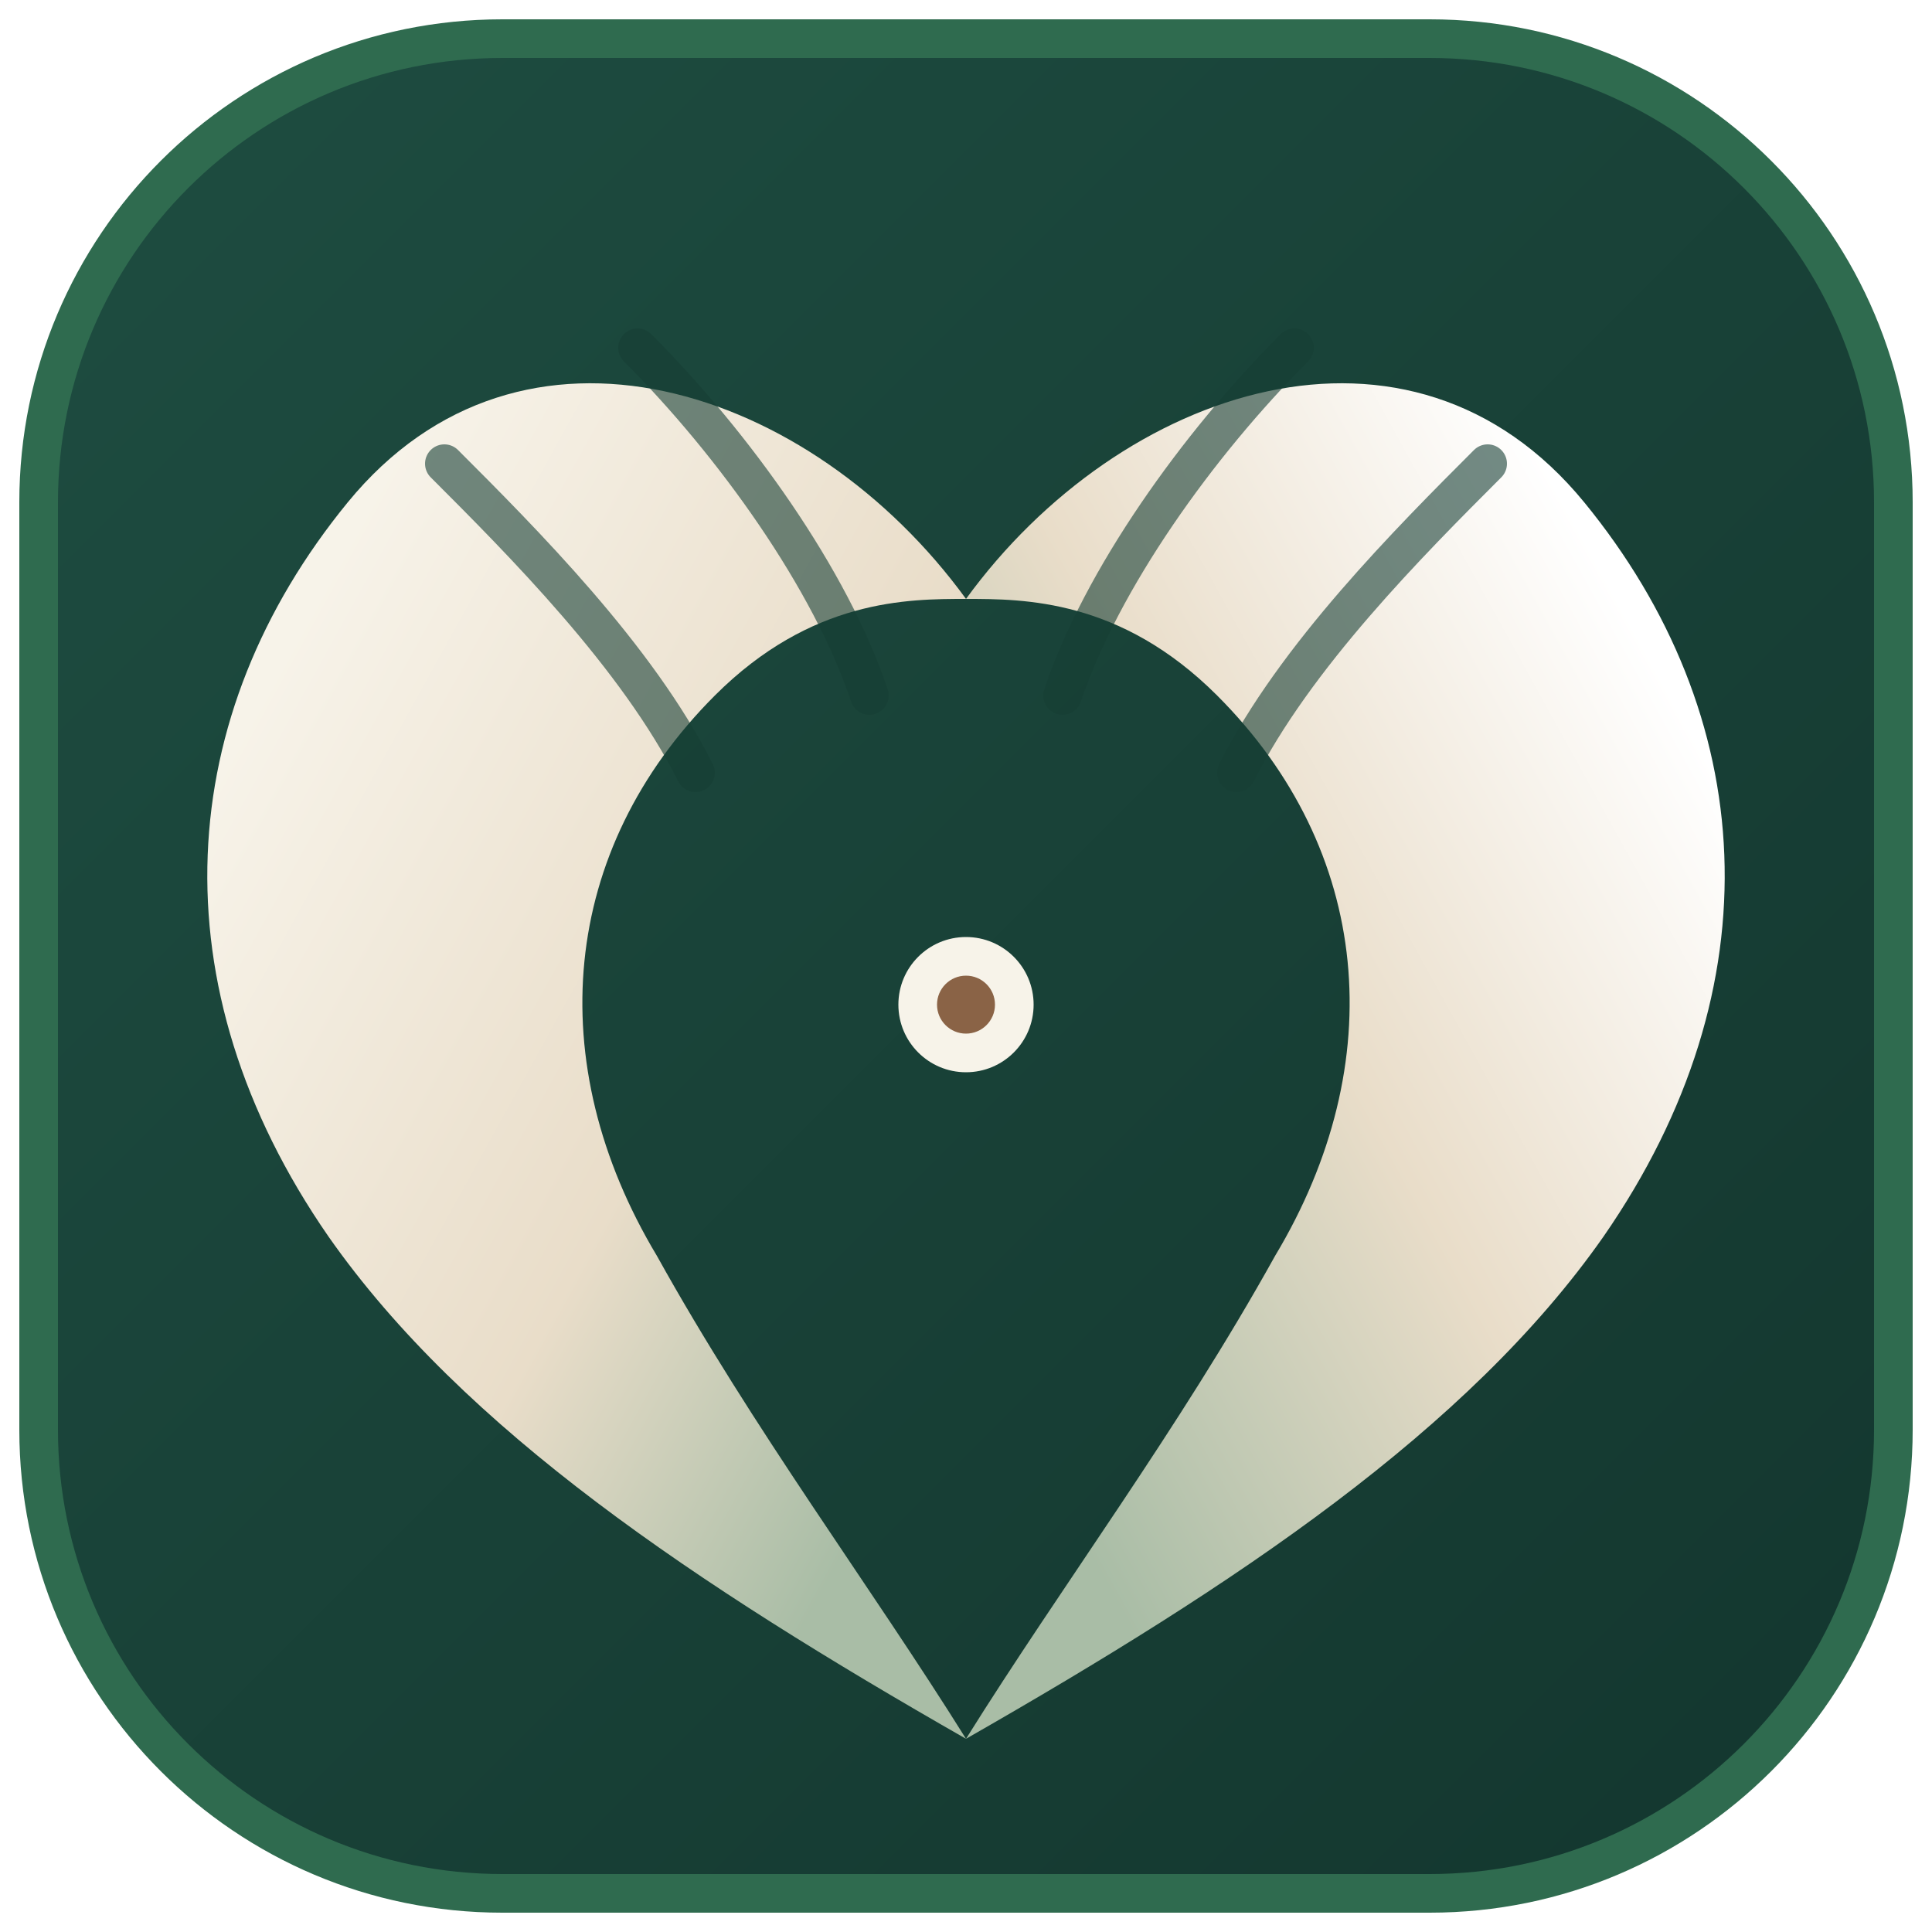
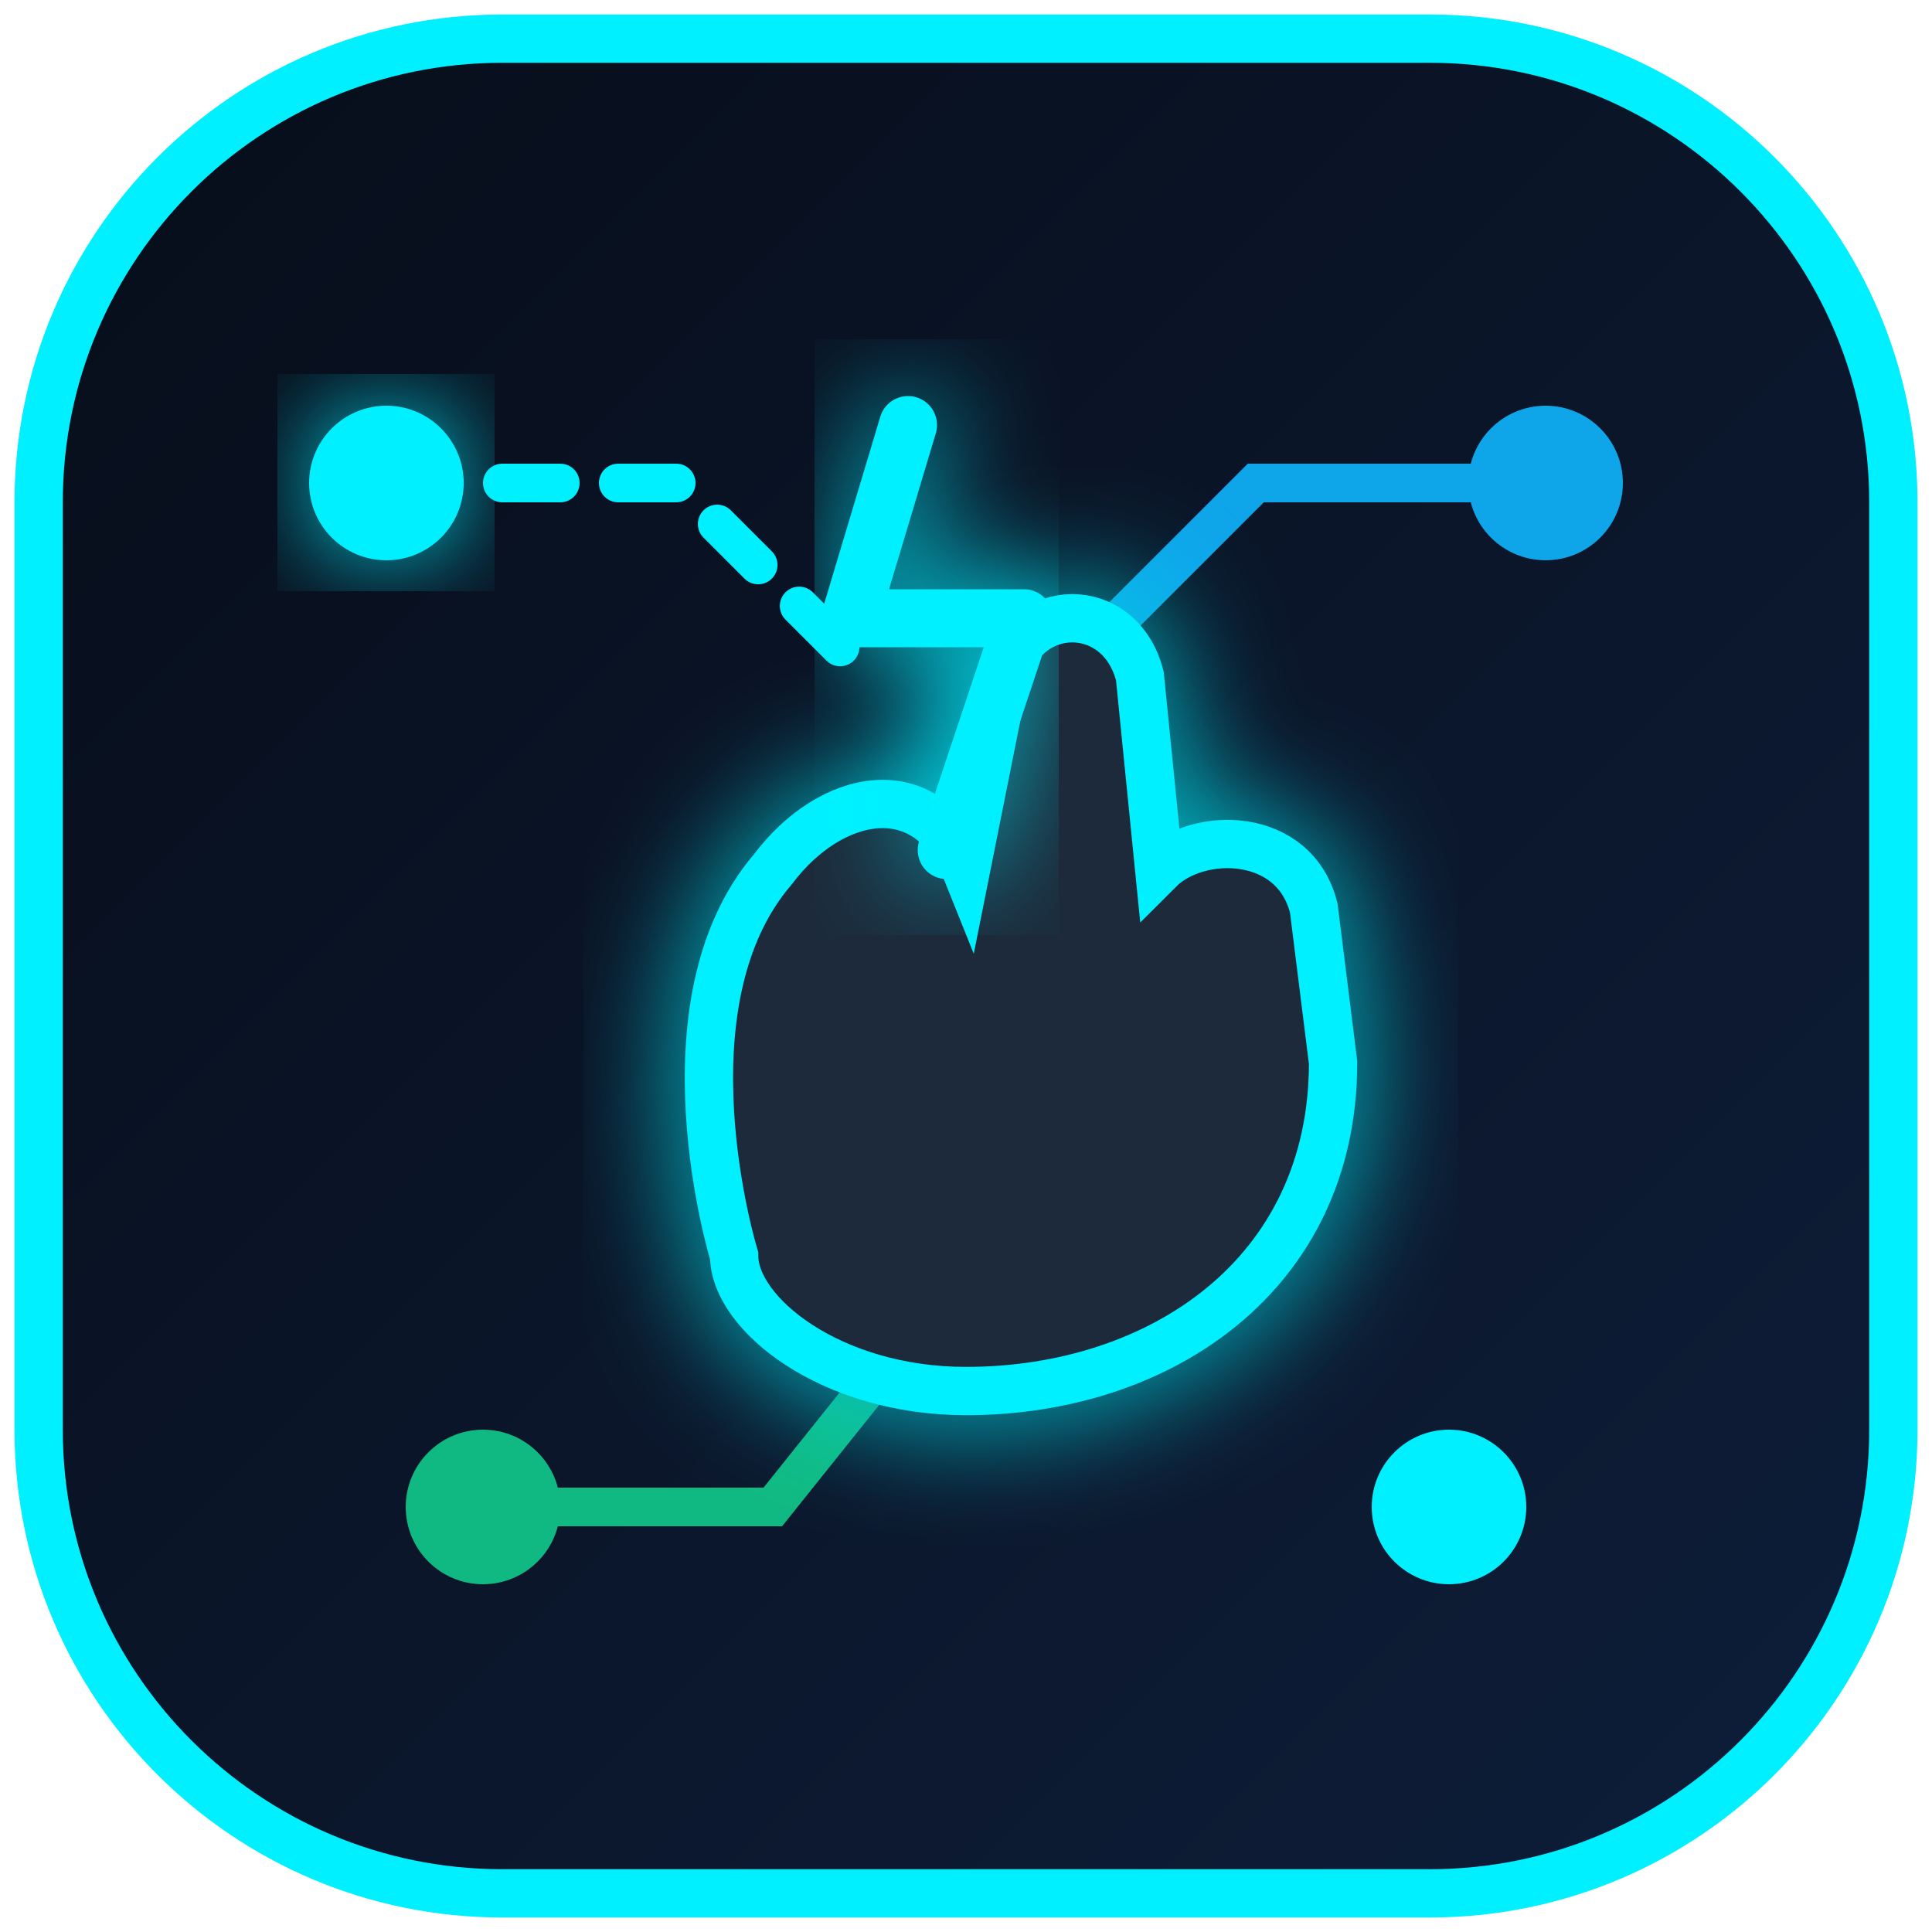
<svg xmlns="http://www.w3.org/2000/svg" width="64" height="64" viewBox="0 0 100 100" fill="none">
  <defs>
-     <linearGradient id="favBgGrad" x1="0%" y1="0%" x2="100%" y2="100%">
-       <stop offset="0%" stop-color="#1E4D41" />
-       <stop offset="100%" stop-color="#13362E" />
+     <linearGradient id="electroBg" x1="0%" y1="0%" x2="100%" y2="100%">
+       <stop offset="0%" stop-color="#070D19" />
+       <stop offset="100%" stop-color="#0E1E3A" />
    </linearGradient>
-     <linearGradient id="favLeftHand" x1="15%" y1="15%" x2="85%" y2="85%">
-       <stop offset="0%" stop-color="#F7F3E9" />
-       <stop offset="60%" stop-color="#E9DDC9" />
-       <stop offset="100%" stop-color="#A9BDA6" />
+     <linearGradient id="electroCyan" x1="0%" y1="0%" x2="100%" y2="100%">
+       <stop offset="0%" stop-color="#00F0FF" />
+       <stop offset="100%" stop-color="#0EA5E9" />
    </linearGradient>
-     <linearGradient id="favRightHand" x1="85%" y1="15%" x2="15%" y2="85%">
-       <stop offset="0%" stop-color="#FFFFFF" />
-       <stop offset="50%" stop-color="#E9DDC9" />
-       <stop offset="100%" stop-color="#A9BDA6" />
-     </linearGradient>
+     <filter id="glow" x="-20%" y="-20%" width="140%" height="140%">
+       <feGaussianBlur stdDeviation="3" result="blur" />
+       <feComposite in="SourceGraphic" in2="blur" operator="over" />
+     </filter>
  </defs>
-   <rect x="2" y="2" width="96" height="96" rx="24" fill="url(#favBgGrad)" stroke="#2F6B4F" stroke-width="2" />
-   <path d="M 50 31 C 42 20, 27 15, 18 26 C 9 37, 8 51, 17 64 C 24 74, 36 82, 50 90 C 45 82, 39 74, 34 65 C 28 55, 29 44, 37 36 C 42 31, 47 31, 50 31 Z" fill="url(#favLeftHand)" />
-   <path d="M 23 24 C 27 28, 33 34, 36 40" stroke="#173F35" stroke-width="2" stroke-linecap="round" stroke-opacity="0.6" />
-   <path d="M 33 18 C 38 23, 43 30, 45 36" stroke="#173F35" stroke-width="2" stroke-linecap="round" stroke-opacity="0.6" />
-   <path d="M 50 31 C 58 20, 73 15, 82 26 C 91 37, 92 51, 83 64 C 76 74, 64 82, 50 90 C 55 82, 61 74, 66 65 C 72 55, 71 44, 63 36 C 58 31, 53 31, 50 31 Z" fill="url(#favRightHand)" />
-   <path d="M 77 24 C 73 28, 67 34, 64 40" stroke="#173F35" stroke-width="2" stroke-linecap="round" stroke-opacity="0.6" />
-   <path d="M 67 18 C 62 23, 57 30, 55 36" stroke="#173F35" stroke-width="2" stroke-linecap="round" stroke-opacity="0.6" />
-   <circle cx="50" cy="52" r="3.5" fill="#F7F3E9" />
-   <circle cx="50" cy="52" r="1.5" fill="#8A6346" />
+   <rect x="2" y="2" width="96" height="96" rx="24" fill="url(#electroBg)" stroke="#00F0FF" stroke-width="2.5" />
+   <circle cx="20" cy="25" r="4" fill="#00F0FF" filter="url(#glow)" />
+   <circle cx="80" cy="25" r="4" fill="#0EA5E9" />
+   <circle cx="25" cy="78" r="4" fill="#10B981" />
+   <circle cx="75" cy="78" r="4" fill="#00F0FF" />
+   <path d="M 20 25 L 35 25 L 45 35" stroke="#00F0FF" stroke-width="2" stroke-linecap="round" stroke-dasharray="3 3" />
+   <path d="M 80 25 L 65 25 L 55 35" stroke="#0EA5E9" stroke-width="2" stroke-linecap="round" />
+   <path d="M 25 78 L 40 78 L 48 68" stroke="#10B981" stroke-width="2" stroke-linecap="round" />
+   <path d="M 38 65 C 38 65, 34 52, 40 45 C 43 41, 48 40, 50 45 L 52 35 C 53 31, 58 31, 59 35 L 60 45 C 62 43, 67 43, 68 47 L 69 55 C 69 66, 60 72, 50 72 C 43 72, 38 68, 38 65 Z" fill="#1E293B" stroke="#00F0FF" stroke-width="2.5" filter="url(#glow)" />
+   <path d="M 47 22 L 44 32 L 53 32 L 49 44" stroke="#00F0FF" stroke-width="3" stroke-linecap="round" stroke-linejoin="round" filter="url(#glow)" />
</svg>
